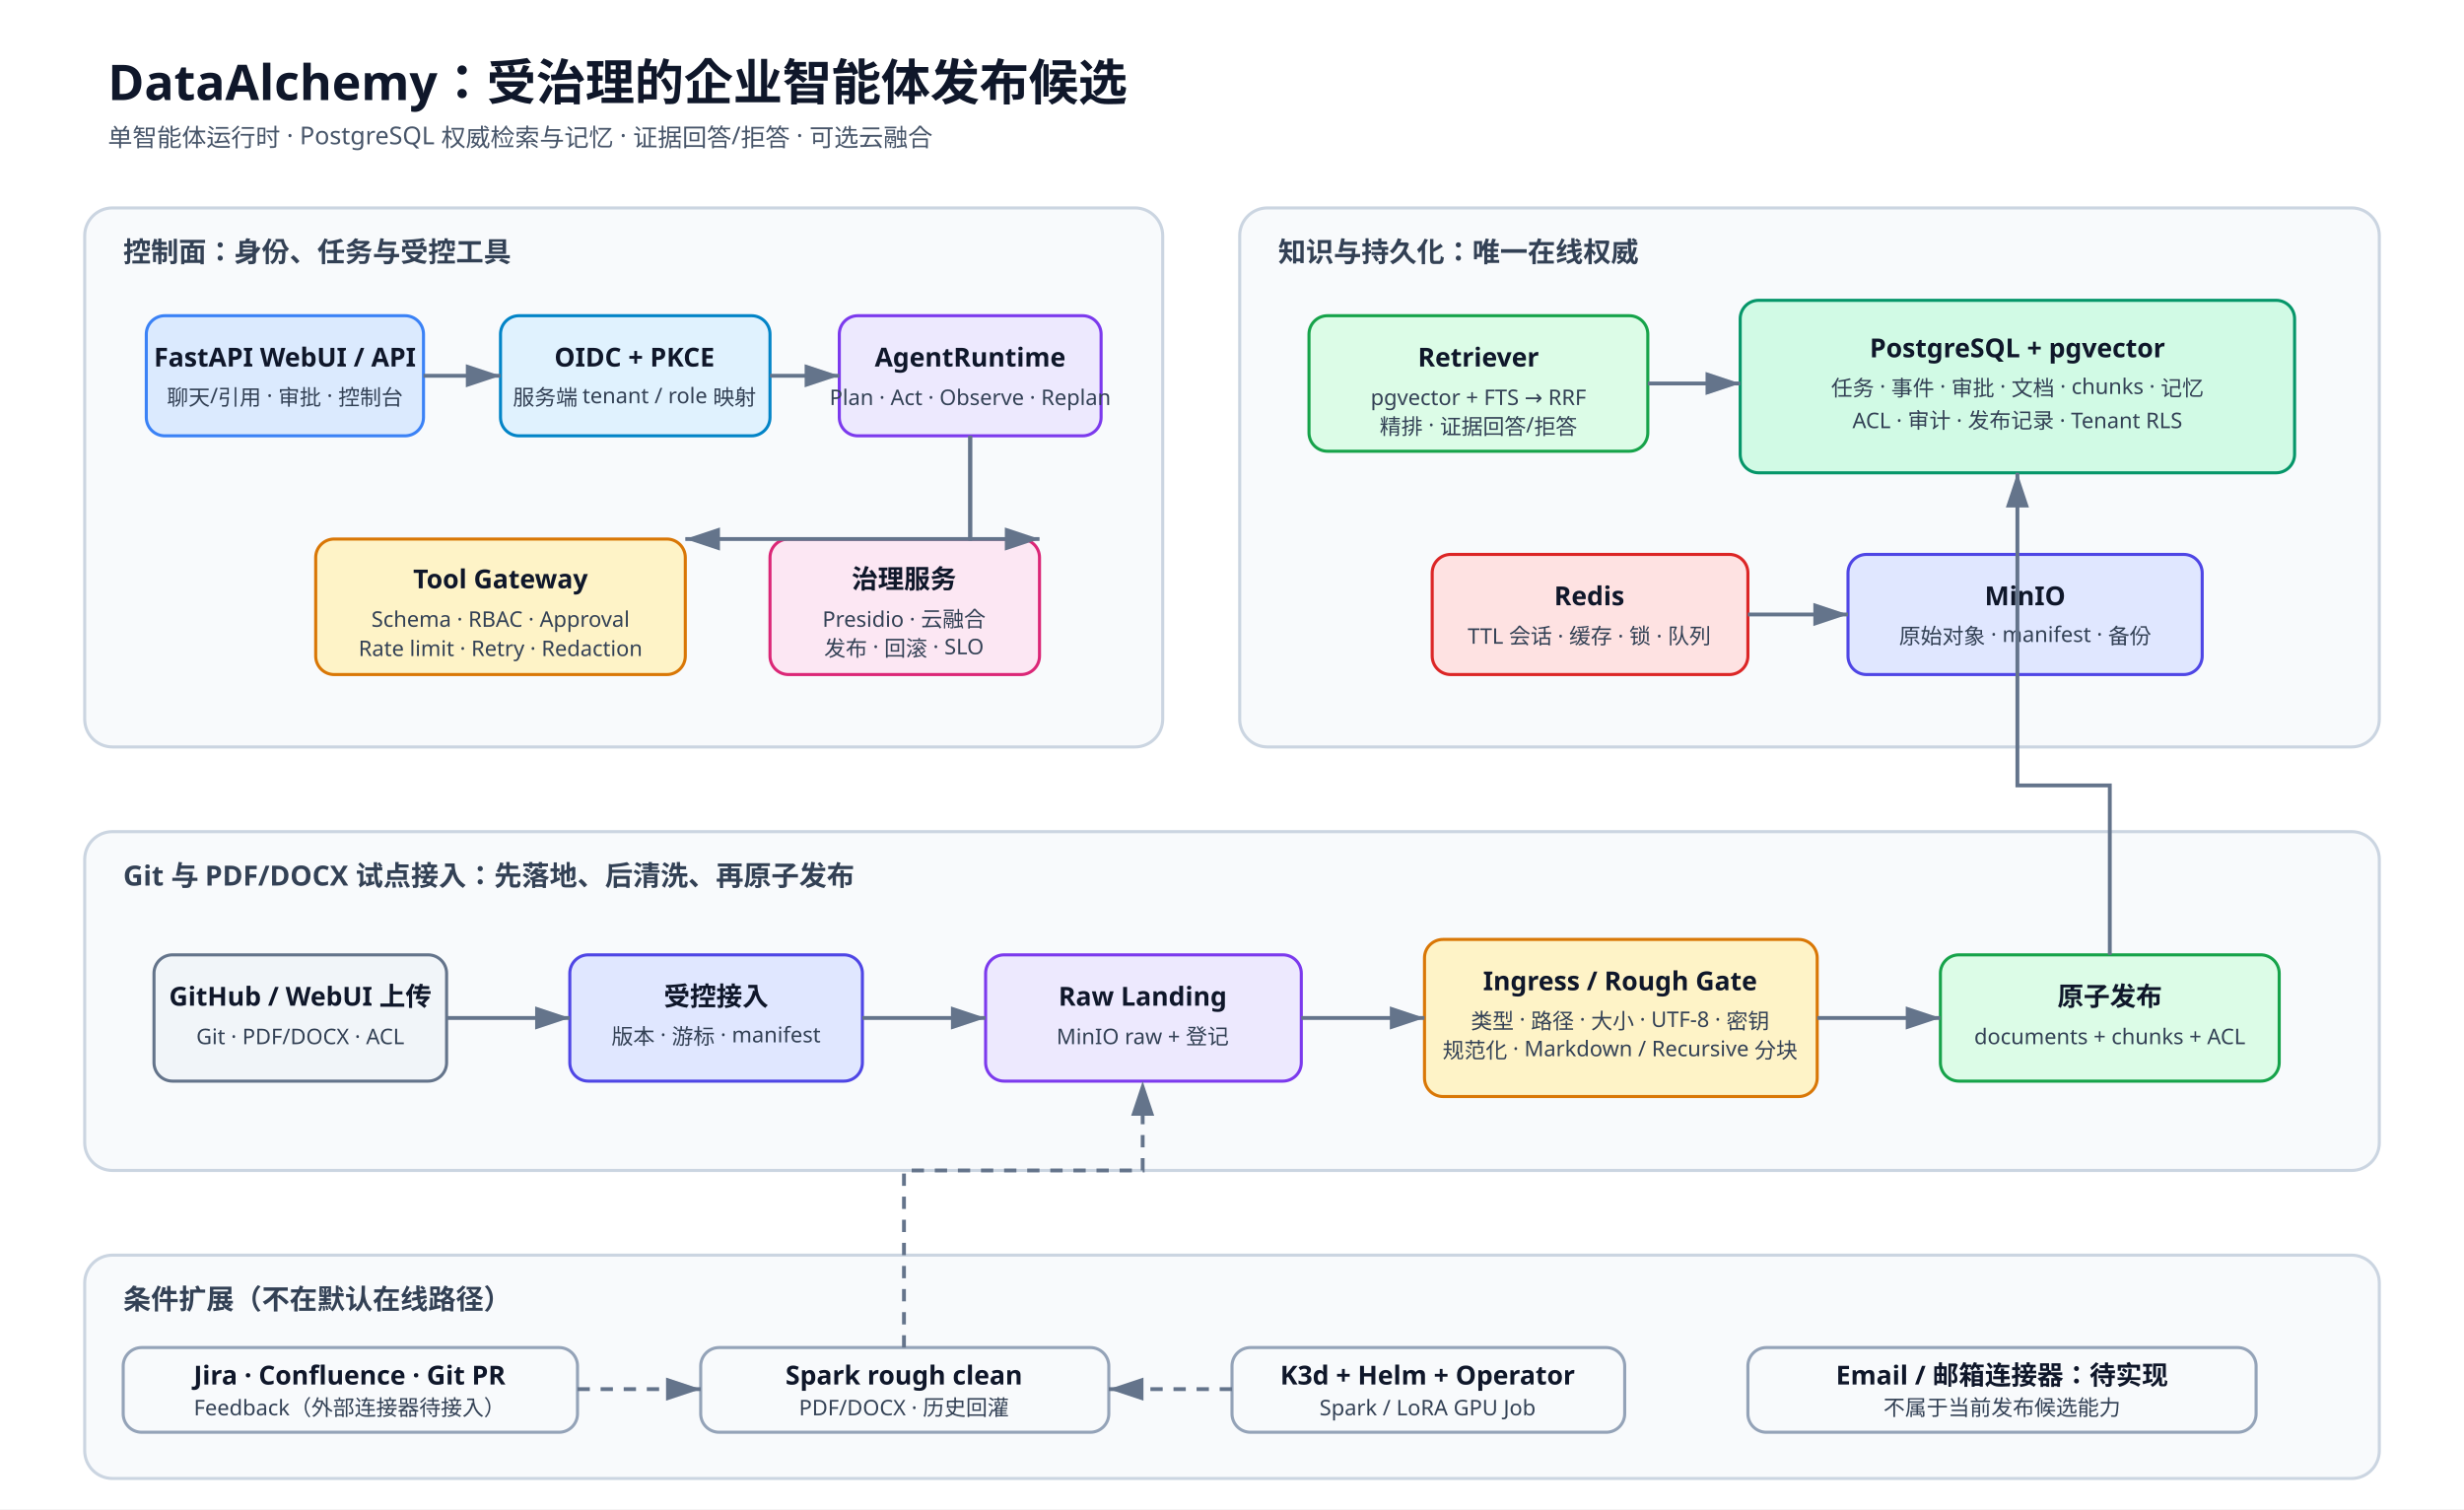
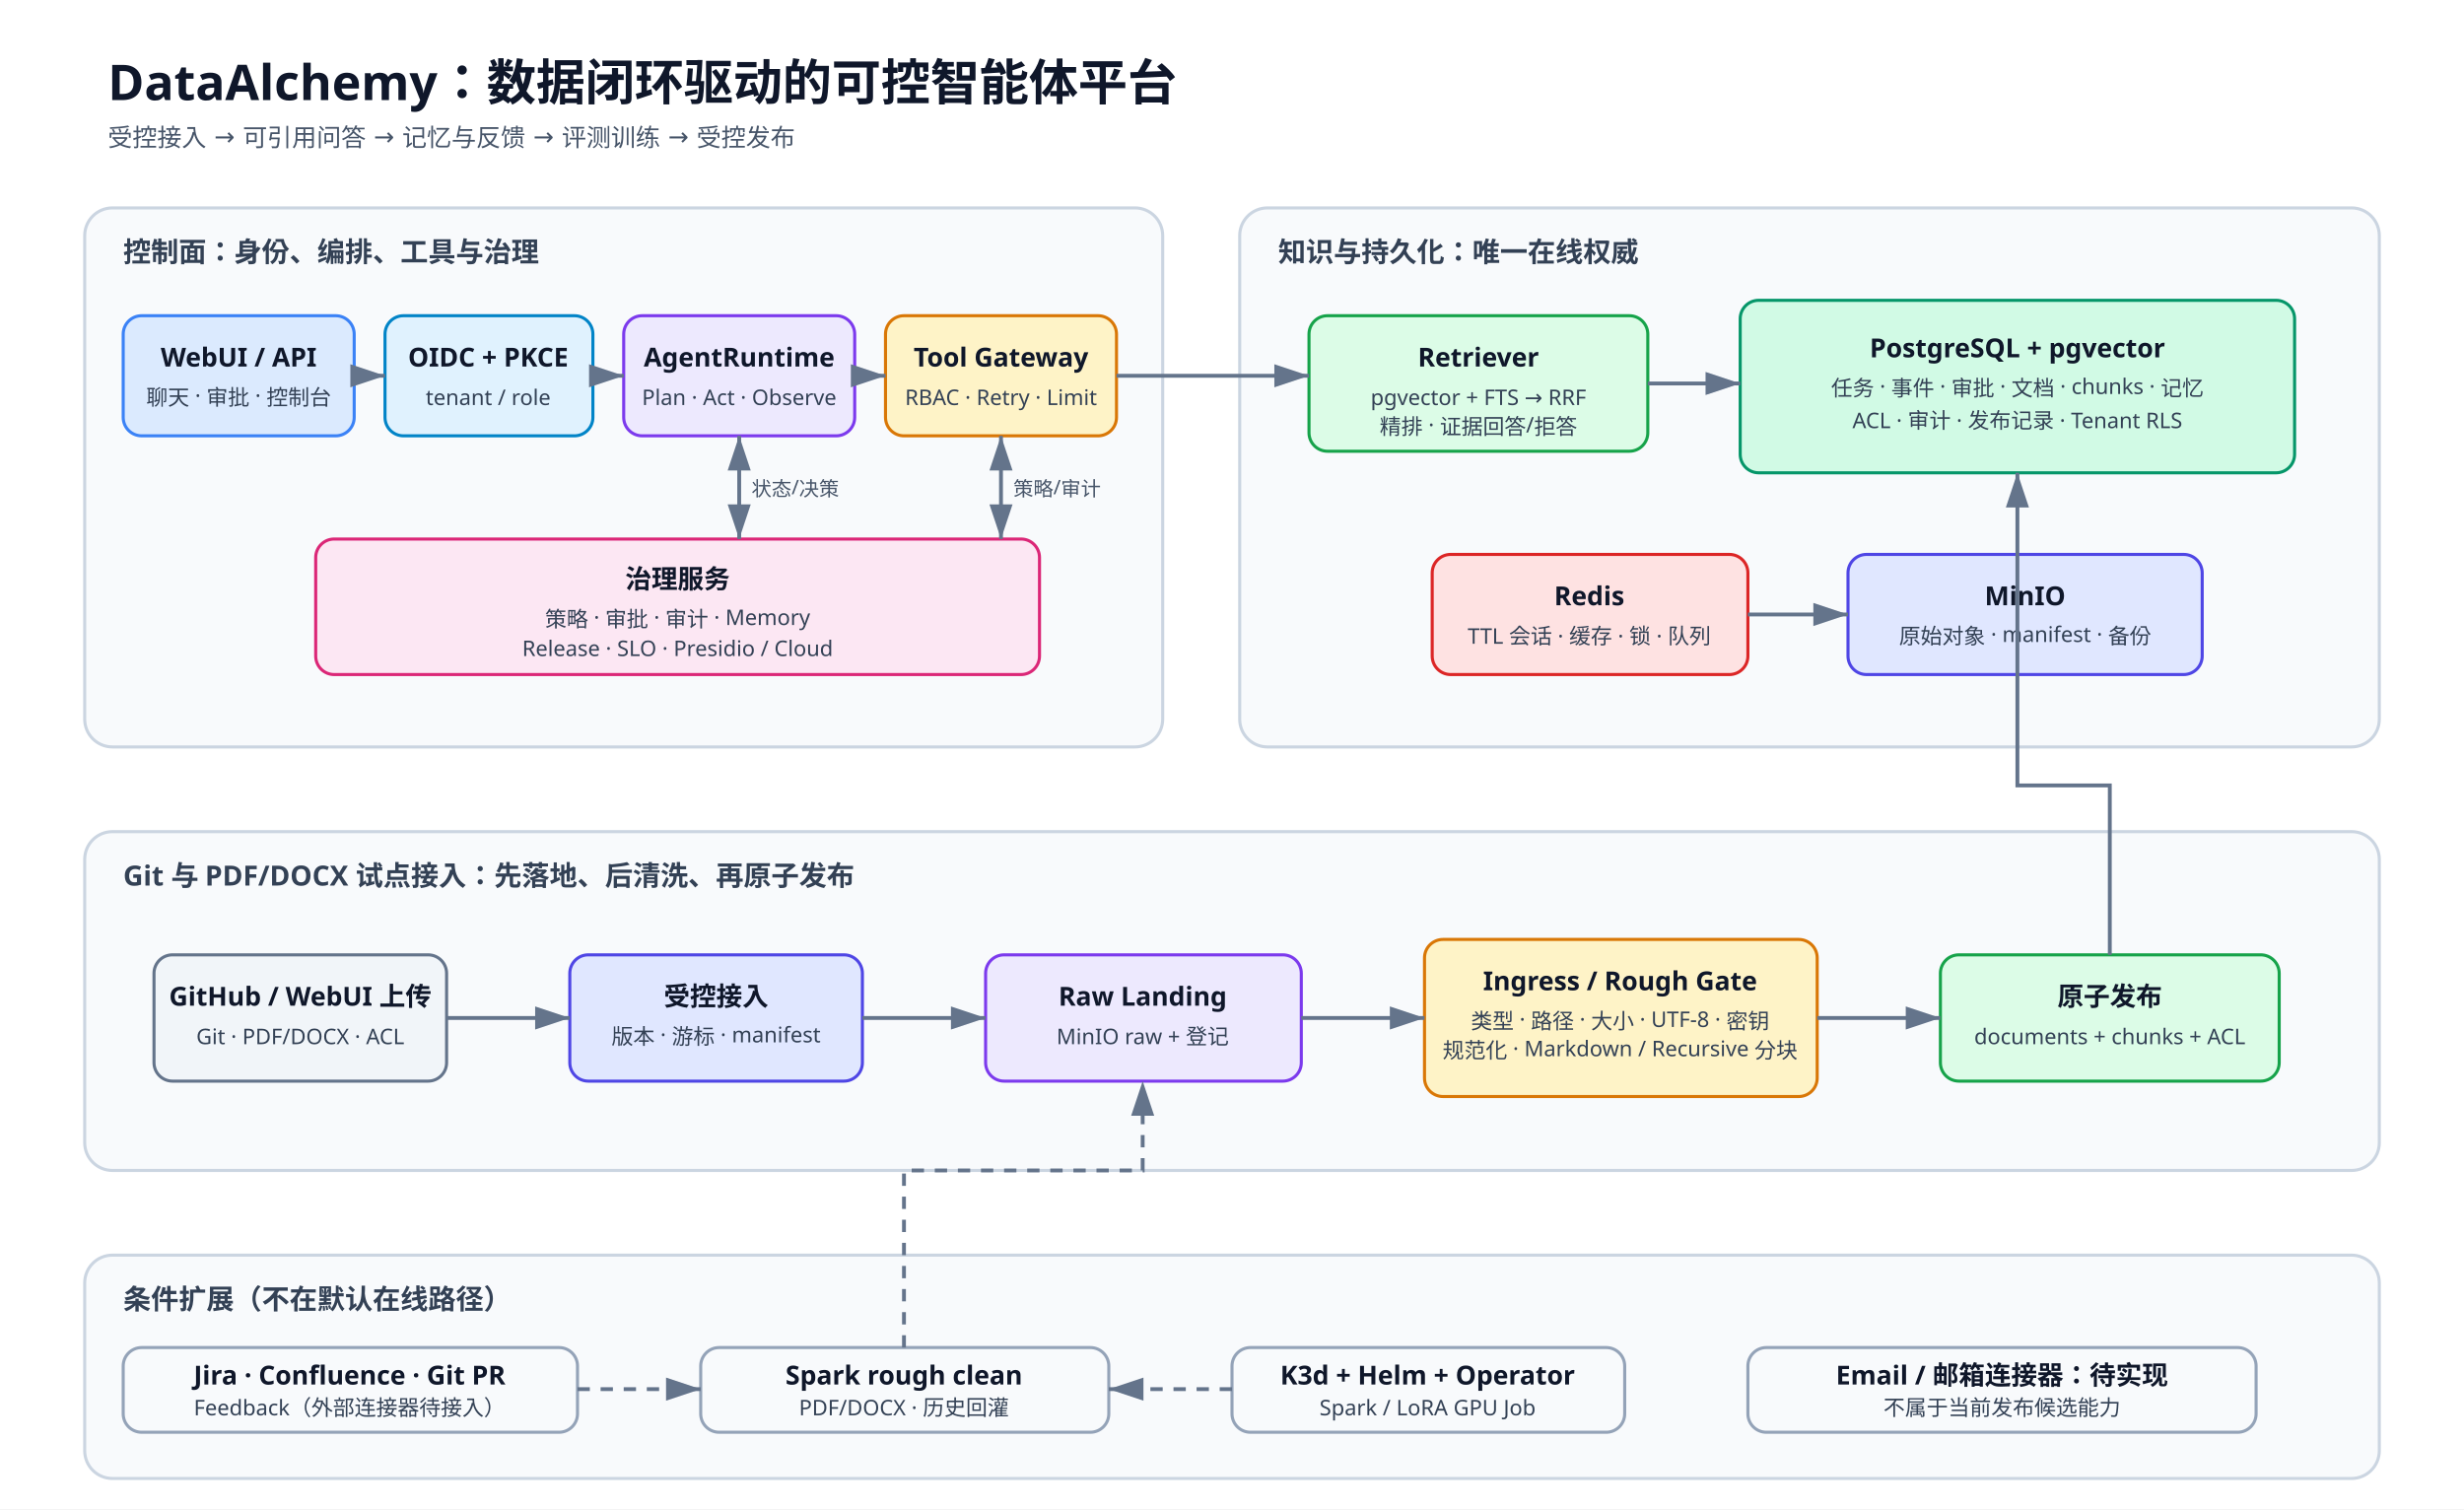
<svg xmlns="http://www.w3.org/2000/svg" width="1600" height="980" viewBox="0 0 1600 980" role="img" aria-labelledby="title description">
  <defs>
    <marker id="arrow" markerWidth="10" markerHeight="10" refX="9" refY="3" orient="auto" markerUnits="strokeWidth">
      <path d="M0,0 L0,6 L9,3 z" fill="#64748b" />
+     </marker>
+     <marker id="arrow-start" markerWidth="10" markerHeight="10" refX="0" refY="3" orient="auto" markerUnits="strokeWidth">
+       <path d="M9,0 L9,6 L0,3 z" fill="#64748b" />
    </marker>
    <style>
      .title { font: 700 32px system-ui, sans-serif; fill: #0f172a; }
      .subtitle { font: 16px system-ui, sans-serif; fill: #475569; }
      .group { fill: #f8fafc; stroke: #cbd5e1; stroke-width: 2; rx: 18; }
      .group-title { font: 700 18px system-ui, sans-serif; fill: #334155; }
      .node { stroke-width: 2; rx: 12; }
      .node-title { font: 700 17px system-ui, sans-serif; fill: #0f172a; text-anchor: middle; }
      .node-text { font: 14px system-ui, sans-serif; fill: #334155; text-anchor: middle; }
      .edge { fill: none; stroke: #64748b; stroke-width: 2.5; marker-end: url(#arrow); }
+       .bidirectional { marker-start: url(#arrow-start); }
      .dashed { stroke-dasharray: 8 7; }
      .label { font: 13px system-ui, sans-serif; fill: #475569; }
    </style>
  </defs>
  <rect width="1600" height="980" fill="#ffffff" />
-   <text x="70" y="65" class="title">DataAlchemy：受治理的企业智能体发布候选</text>
-   <text x="70" y="95" class="subtitle">单智能体运行时 · PostgreSQL 权威检索与记忆 · 证据回答/拒答 · 可选云融合</text>
+   <text x="70" y="65" class="title">DataAlchemy：数据闭环驱动的可控智能体平台</text>
+   <text x="70" y="95" class="subtitle">受控接入 → 可引用问答 → 记忆与反馈 → 评测训练 → 受控发布</text>
  <rect x="55" y="135" width="700" height="350" class="group" />
-   <text x="80" y="170" class="group-title">控制面：身份、任务与受控工具</text>
-   <rect x="95" y="205" width="180" height="78" class="node" fill="#dbeafe" stroke="#3b82f6" />
-   <text x="185" y="238" class="node-title">FastAPI WebUI / API</text>
-   <text x="185" y="263" class="node-text">聊天/引用 · 审批 · 控制台</text>
-   <rect x="325" y="205" width="175" height="78" class="node" fill="#e0f2fe" stroke="#0284c7" />
-   <text x="412" y="238" class="node-title">OIDC + PKCE</text>
-   <text x="412" y="263" class="node-text">服务端 tenant / role 映射</text>
-   <rect x="545" y="205" width="170" height="78" class="node" fill="#ede9fe" stroke="#7c3aed" />
-   <text x="630" y="238" class="node-title">AgentRuntime</text>
-   <text x="630" y="263" class="node-text">Plan · Act · Observe · Replan</text>
-   <rect x="205" y="350" width="240" height="88" class="node" fill="#fef3c7" stroke="#d97706" />
-   <text x="325" y="382" class="node-title">Tool Gateway</text>
-   <text x="325" y="407" class="node-text">Schema · RBAC · Approval</text>
-   <text x="325" y="426" class="node-text">Rate limit · Retry · Redaction</text>
-   <rect x="500" y="350" width="175" height="88" class="node" fill="#fce7f3" stroke="#db2777" />
-   <text x="587" y="382" class="node-title">治理服务</text>
-   <text x="587" y="407" class="node-text">Presidio · 云融合</text>
-   <text x="587" y="426" class="node-text">发布 · 回滚 · SLO</text>
-   <path d="M275 244 H325" class="edge" />
-   <path d="M500 244 H545" class="edge" />
-   <path d="M630 283 V350 H445" class="edge" />
-   <path d="M630 283 V350 H675" class="edge" />
+   <text x="80" y="170" class="group-title">控制面：身份、编排、工具与治理</text>
+   <rect x="80" y="205" width="150" height="78" class="node" fill="#dbeafe" stroke="#3b82f6" />
+   <text x="155" y="238" class="node-title">WebUI / API</text>
+   <text x="155" y="263" class="node-text">聊天 · 审批 · 控制台</text>
+   <rect x="250" y="205" width="135" height="78" class="node" fill="#e0f2fe" stroke="#0284c7" />
+   <text x="317" y="238" class="node-title">OIDC + PKCE</text>
+   <text x="317" y="263" class="node-text">tenant / role</text>
+   <rect x="405" y="205" width="150" height="78" class="node" fill="#ede9fe" stroke="#7c3aed" />
+   <text x="480" y="238" class="node-title">AgentRuntime</text>
+   <text x="480" y="263" class="node-text">Plan · Act · Observe</text>
+   <rect x="575" y="205" width="150" height="78" class="node" fill="#fef3c7" stroke="#d97706" />
+   <text x="650" y="238" class="node-title">Tool Gateway</text>
+   <text x="650" y="263" class="node-text">RBAC · Retry · Limit</text>
+   <rect x="205" y="350" width="470" height="88" class="node" fill="#fce7f3" stroke="#db2777" />
+   <text x="440" y="382" class="node-title">治理服务</text>
+   <text x="440" y="407" class="node-text">策略 · 审批 · 审计 · Memory</text>
+   <text x="440" y="426" class="node-text">Release · SLO · Presidio / Cloud</text>
+   <path d="M230 244 H250" class="edge" />
+   <path d="M385 244 H405" class="edge" />
+   <path d="M555 244 H575" class="edge" />
+   <path d="M480 283 V350" class="edge bidirectional" />
+   <text x="488" y="322" class="label">状态/决策</text>
+   <path d="M650 283 V350" class="edge bidirectional" />
+   <text x="658" y="322" class="label">策略/审计</text>
  <rect x="805" y="135" width="740" height="350" class="group" />
  <text x="830" y="170" class="group-title">知识与持久化：唯一在线权威</text>
  <rect x="850" y="205" width="220" height="88" class="node" fill="#dcfce7" stroke="#16a34a" />
  <text x="960" y="238" class="node-title">Retriever</text>
  <text x="960" y="263" class="node-text">pgvector + FTS → RRF</text>
  <text x="960" y="282" class="node-text">精排 · 证据回答/拒答</text>
  <rect x="1130" y="195" width="360" height="112" class="node" fill="#d1fae5" stroke="#059669" />
  <text x="1310" y="232" class="node-title">PostgreSQL + pgvector</text>
  <text x="1310" y="257" class="node-text">任务 · 事件 · 审批 · 文档 · chunks · 记忆</text>
  <text x="1310" y="278" class="node-text">ACL · 审计 · 发布记录 · Tenant RLS</text>
  <rect x="930" y="360" width="205" height="78" class="node" fill="#fee2e2" stroke="#dc2626" />
  <text x="1032" y="393" class="node-title">Redis</text>
  <text x="1032" y="418" class="node-text">TTL 会话 · 缓存 · 锁 · 队列</text>
  <rect x="1200" y="360" width="230" height="78" class="node" fill="#e0e7ff" stroke="#4f46e5" />
  <text x="1315" y="393" class="node-title">MinIO</text>
  <text x="1315" y="418" class="node-text">原始对象 · manifest · 备份</text>
  <path d="M1070 249 H1130" class="edge" />
  <path d="M1135 399 H1200" class="edge" />
+   <path d="M725 244 H850" class="edge" />
  <rect x="55" y="540" width="1490" height="220" class="group" />
  <text x="80" y="575" class="group-title">Git 与 PDF/DOCX 试点接入：先落地、后清洗、再原子发布</text>
  <rect x="100" y="620" width="190" height="82" class="node" fill="#f1f5f9" stroke="#64748b" />
  <text x="195" y="653" class="node-title">GitHub / WebUI 上传</text>
  <text x="195" y="678" class="node-text">Git · PDF/DOCX · ACL</text>
  <rect x="370" y="620" width="190" height="82" class="node" fill="#e0e7ff" stroke="#4f46e5" />
  <text x="465" y="653" class="node-title">受控接入</text>
  <text x="465" y="678" class="node-text">版本 · 游标 · manifest</text>
  <rect x="640" y="620" width="205" height="82" class="node" fill="#ede9fe" stroke="#7c3aed" />
  <text x="742" y="653" class="node-title">Raw Landing</text>
  <text x="742" y="678" class="node-text">MinIO raw + 登记</text>
  <rect x="925" y="610" width="255" height="102" class="node" fill="#fef3c7" stroke="#d97706" />
  <text x="1052" y="643" class="node-title">Ingress / Rough Gate</text>
  <text x="1052" y="668" class="node-text">类型 · 路径 · 大小 · UTF-8 · 密钥</text>
  <text x="1052" y="687" class="node-text">规范化 · Markdown / Recursive 分块</text>
  <rect x="1260" y="620" width="220" height="82" class="node" fill="#dcfce7" stroke="#16a34a" />
  <text x="1370" y="653" class="node-title">原子发布</text>
  <text x="1370" y="678" class="node-text">documents + chunks + ACL</text>
  <path d="M290 661 H370" class="edge" />
  <path d="M560 661 H640" class="edge" />
  <path d="M845 661 H925" class="edge" />
  <path d="M1180 661 H1260" class="edge" />
  <path d="M1370 620 V510 H1310 V307" class="edge" />
  <rect x="55" y="815" width="1490" height="145" class="group" />
  <text x="80" y="850" class="group-title">条件扩展（不在默认在线路径）</text>
  <rect x="80" y="875" width="295" height="55" class="node" fill="#f8fafc" stroke="#94a3b8" />
  <text x="227" y="899" class="node-title">Jira · Confluence · Git PR</text>
  <text x="227" y="919" class="node-text">Feedback（外部连接器待接入）</text>
  <rect x="455" y="875" width="265" height="55" class="node" fill="#f8fafc" stroke="#94a3b8" />
  <text x="587" y="899" class="node-title">Spark rough clean</text>
  <text x="587" y="919" class="node-text">PDF/DOCX · 历史回灌</text>
  <rect x="800" y="875" width="255" height="55" class="node" fill="#f8fafc" stroke="#94a3b8" />
  <text x="927" y="899" class="node-title">K3d + Helm + Operator</text>
  <text x="927" y="919" class="node-text">Spark / LoRA GPU Job</text>
  <rect x="1135" y="875" width="330" height="55" class="node" fill="#f8fafc" stroke="#94a3b8" />
  <text x="1300" y="899" class="node-title">Email / 邮箱连接器：待实现</text>
  <text x="1300" y="919" class="node-text">不属于当前发布候选能力</text>
  <path d="M375 902 H455" class="edge dashed" />
  <path d="M800 902 H720" class="edge dashed" />
  <path d="M587 875 V760 H742 V702" class="edge dashed" />
</svg>
